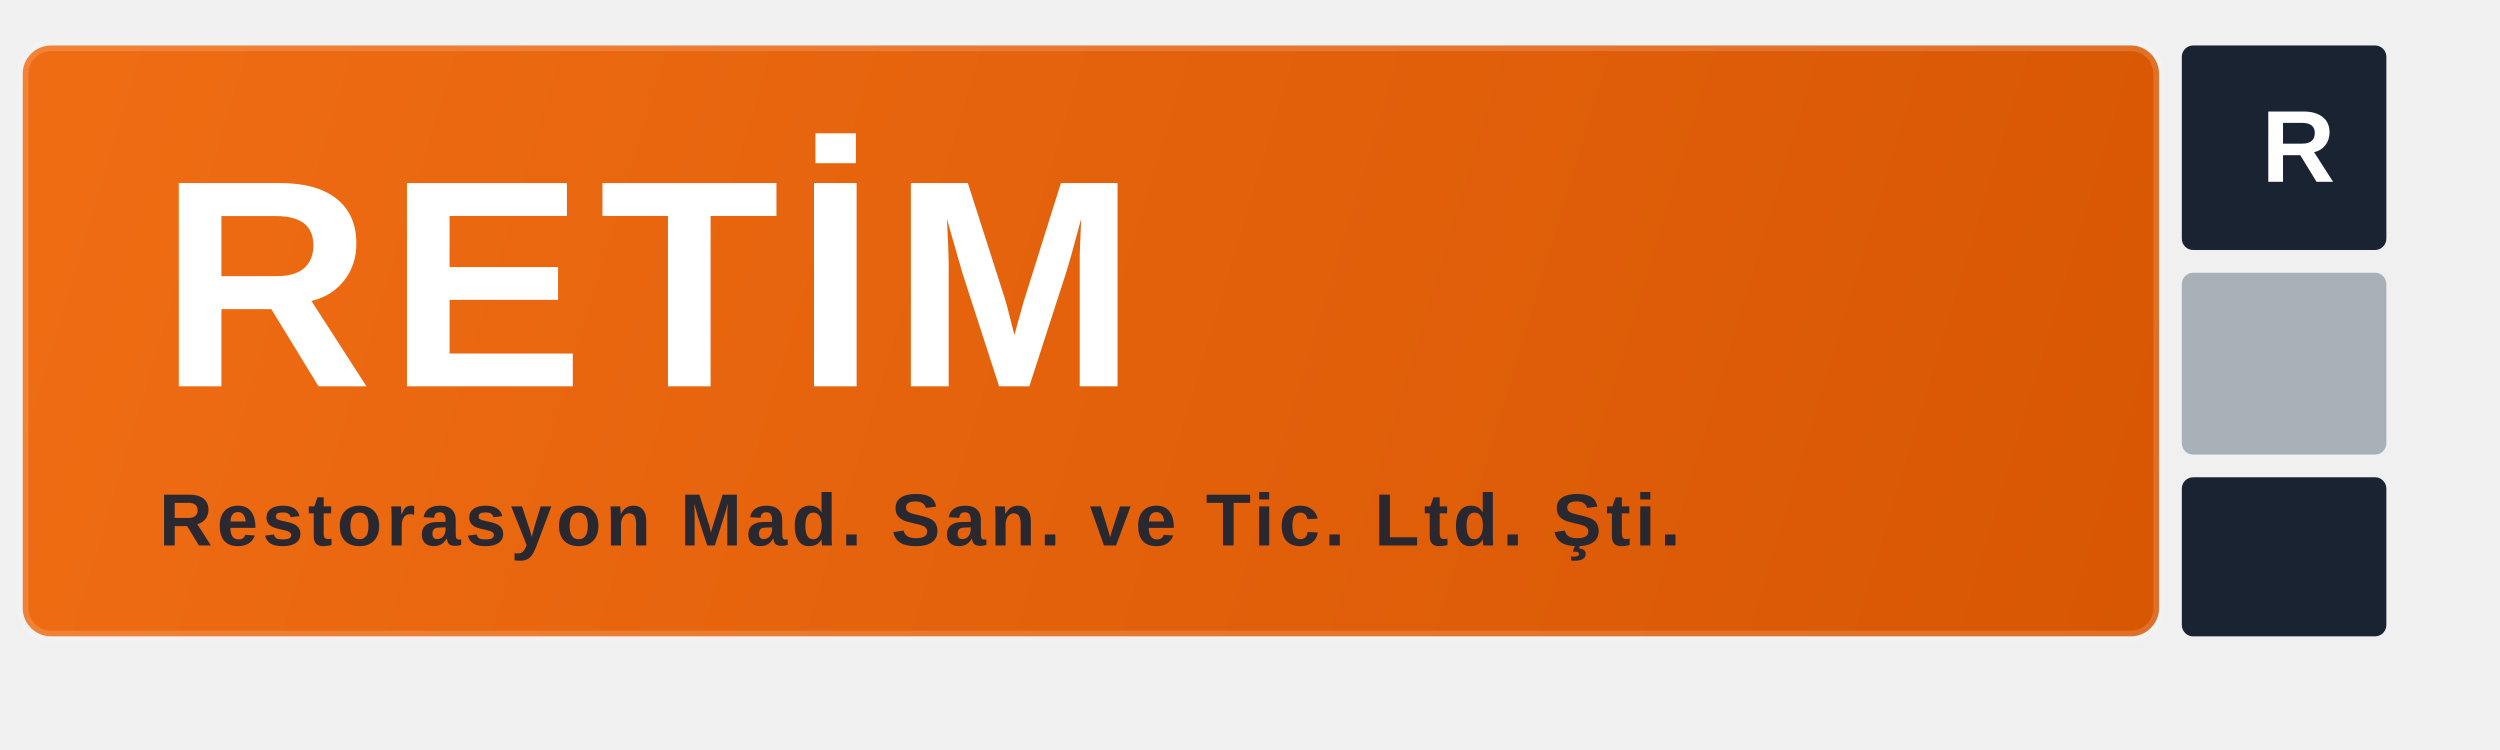
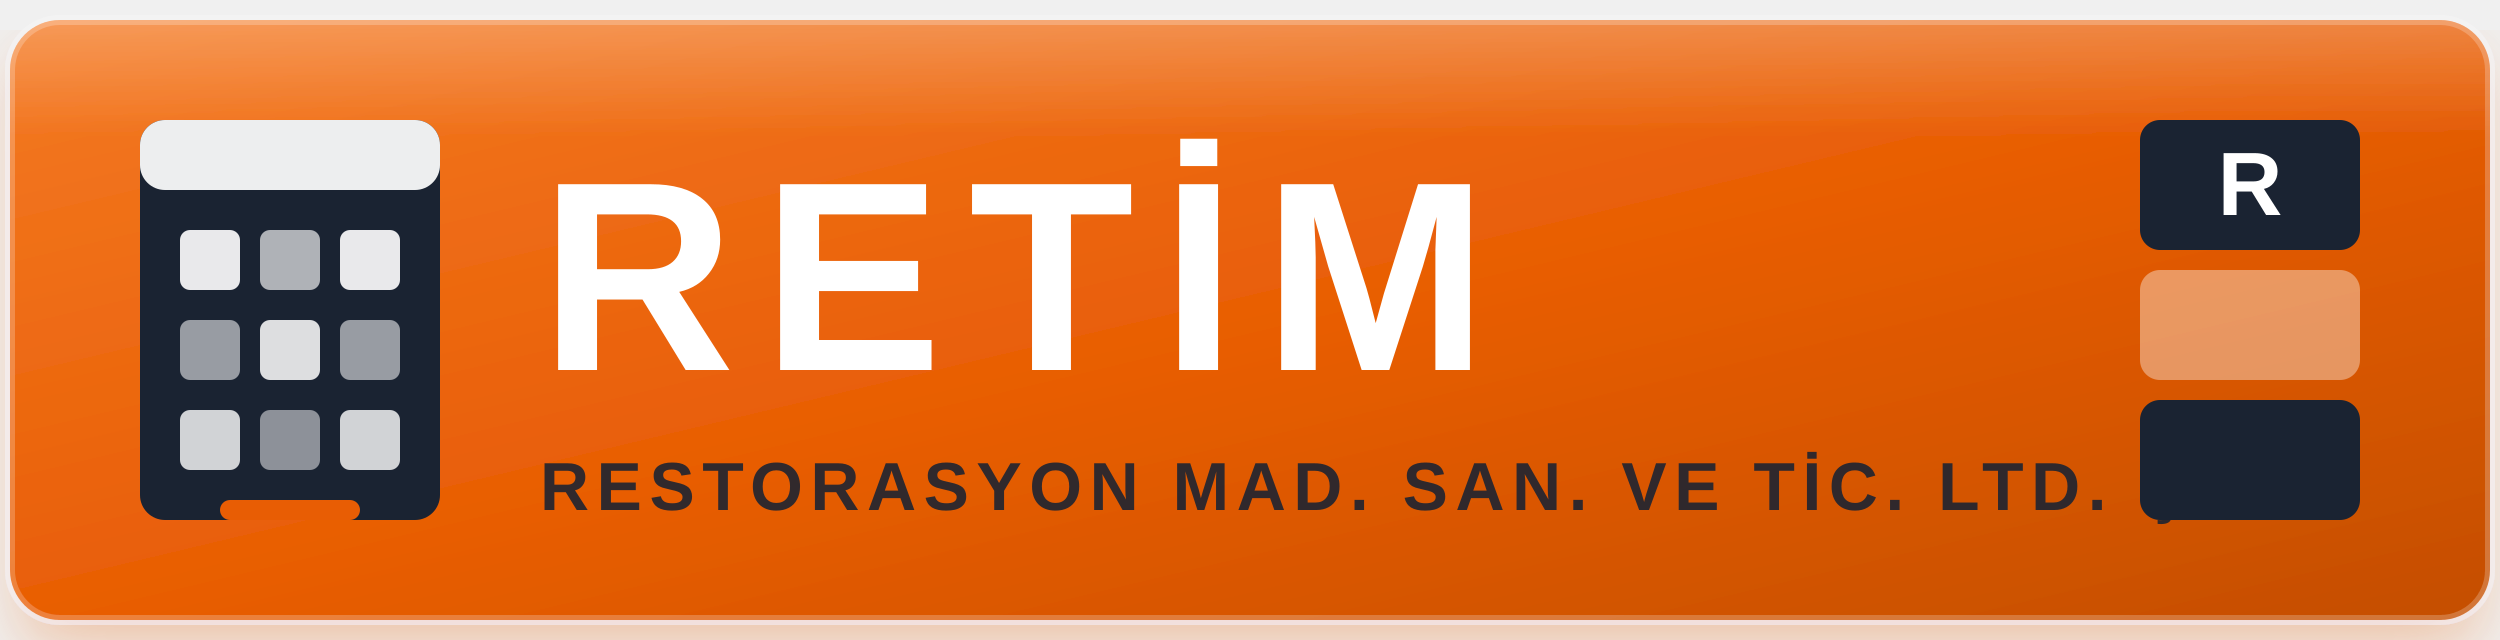
- <svg xmlns="http://www.w3.org/2000/svg" width="220" height="66" viewBox="0 0 220 66" fill="none" aria-hidden="true">
+ <svg xmlns="http://www.w3.org/2000/svg" viewBox="0 0 250 62" width="250" height="64" fill="none" aria-hidden="true">
  <defs>
-     <linearGradient id="retim-footer-orange" x1="0" y1="0" x2="220" y2="66" gradientUnits="userSpaceOnUse">
-       <stop stop-color="#f06d14" />
-       <stop offset="1" stop-color="#d45300" />
+     <linearGradient id="retim-grad-footer" x1="0%" y1="0%" x2="100%" y2="100%">
+       <stop offset="0%" stop-color="#f47a24" />
+       <stop offset="52%" stop-color="#e85d04" />
+       <stop offset="100%" stop-color="#c44e00" />
    </linearGradient>
+     <linearGradient id="retim-shine-footer" x1="0" y1="0" x2="0" y2="1">
+       <stop offset="0%" stop-color="#ffffff" stop-opacity="0.24" />
+       <stop offset="45%" stop-color="#ffffff" stop-opacity="0" />
+     </linearGradient>
+     <filter id="retim-glow-footer" x="-12%" y="-20%" width="124%" height="150%">
+       <feDropShadow dx="0" dy="3" stdDeviation="4" flood-color="#e85d04" flood-opacity="0.32" />
+     </filter>
  </defs>
-   <rect x="2" y="4" width="188" height="52" rx="2.5" fill="url(#retim-footer-orange)" />
-   <rect x="2" y="4" width="188" height="52" rx="2.5" stroke="rgba(255,255,255,0.15)" />
-   <text x="14" y="34" fill="#ffffff" font-family="Arial, Helvetica, sans-serif" font-size="26" font-weight="700" letter-spacing="0.05em">RETİM</text>
-   <text x="14" y="48" fill="rgba(26,35,50,0.92)" font-family="Arial, Helvetica, sans-serif" font-size="6.5" font-weight="600" letter-spacing="0.06em">Restorasyon Mad. San. ve Tic. Ltd. Şti.</text>
-   <rect x="192" y="4" width="18" height="18" rx="1" fill="#1a2332" />
-   <text x="199" y="16" fill="#ffffff" font-family="Arial, Helvetica, sans-serif" font-size="9" font-weight="700">R</text>
-   <rect x="192" y="24" width="18" height="16" rx="1" fill="#a8b0b8" />
-   <rect x="192" y="42" width="18" height="14" rx="1" fill="#1a2332" />
+   <g filter="url(#retim-glow-footer)">
+     <rect x="1" y="1" width="248" height="60" rx="5" fill="url(#retim-grad-footer)" />
+     <rect x="1" y="1" width="248" height="26" rx="5" fill="url(#retim-shine-footer)" />
+     <rect x="1" y="1" width="248" height="60" rx="5" stroke="rgba(255,255,255,0.22)" />
+   </g>
+   <g transform="translate(14, 11)">
+     <rect width="30" height="40" rx="2.5" fill="#1a2332" />
+     <rect width="30" height="7" rx="2.5" fill="rgba(255,255,255,0.92)" />
+     <rect x="4" y="11" width="6" height="6" rx="1" fill="rgba(255,255,255,0.9)" />
+     <rect x="12" y="11" width="6" height="6" rx="1" fill="rgba(255,255,255,0.65)" />
+     <rect x="20" y="11" width="6" height="6" rx="1" fill="rgba(255,255,255,0.9)" />
+     <rect x="4" y="20" width="6" height="6" rx="1" fill="rgba(255,255,255,0.55)" />
+     <rect x="12" y="20" width="6" height="6" rx="1" fill="rgba(255,255,255,0.85)" />
+     <rect x="20" y="20" width="6" height="6" rx="1" fill="rgba(255,255,255,0.55)" />
+     <rect x="4" y="29" width="6" height="6" rx="1" fill="rgba(255,255,255,0.8)" />
+     <rect x="12" y="29" width="6" height="6" rx="1" fill="rgba(255,255,255,0.5)" />
+     <rect x="20" y="29" width="6" height="6" rx="1" fill="rgba(255,255,255,0.8)" />
+     <rect x="8" y="38" width="14" height="2" rx="1" fill="#e85d04" />
+   </g>
+   <text x="54" y="36" fill="#ffffff" font-family="Arial, Helvetica, sans-serif" font-size="27" font-weight="800" letter-spacing="0.1em">RETİM</text>
+   <text x="54" y="50" fill="rgba(26,35,50,0.88)" font-family="Arial, Helvetica, sans-serif" font-size="6.8" font-weight="600" letter-spacing="0.11em">RESTORASYON MAD. SAN. VE TİC. LTD. ŞTİ.</text>
+   <g transform="translate(214, 11)">
+     <rect width="22" height="13" rx="2" fill="#1a2332" />
+     <text x="11" y="9.5" text-anchor="middle" fill="#ffffff" font-family="Arial, Helvetica, sans-serif" font-size="9" font-weight="800">R</text>
+     <rect y="15" width="22" height="11" rx="2" fill="rgba(255,255,255,0.38)" />
+     <rect y="28" width="22" height="12" rx="2" fill="#1a2332" />
+   </g>
</svg>
